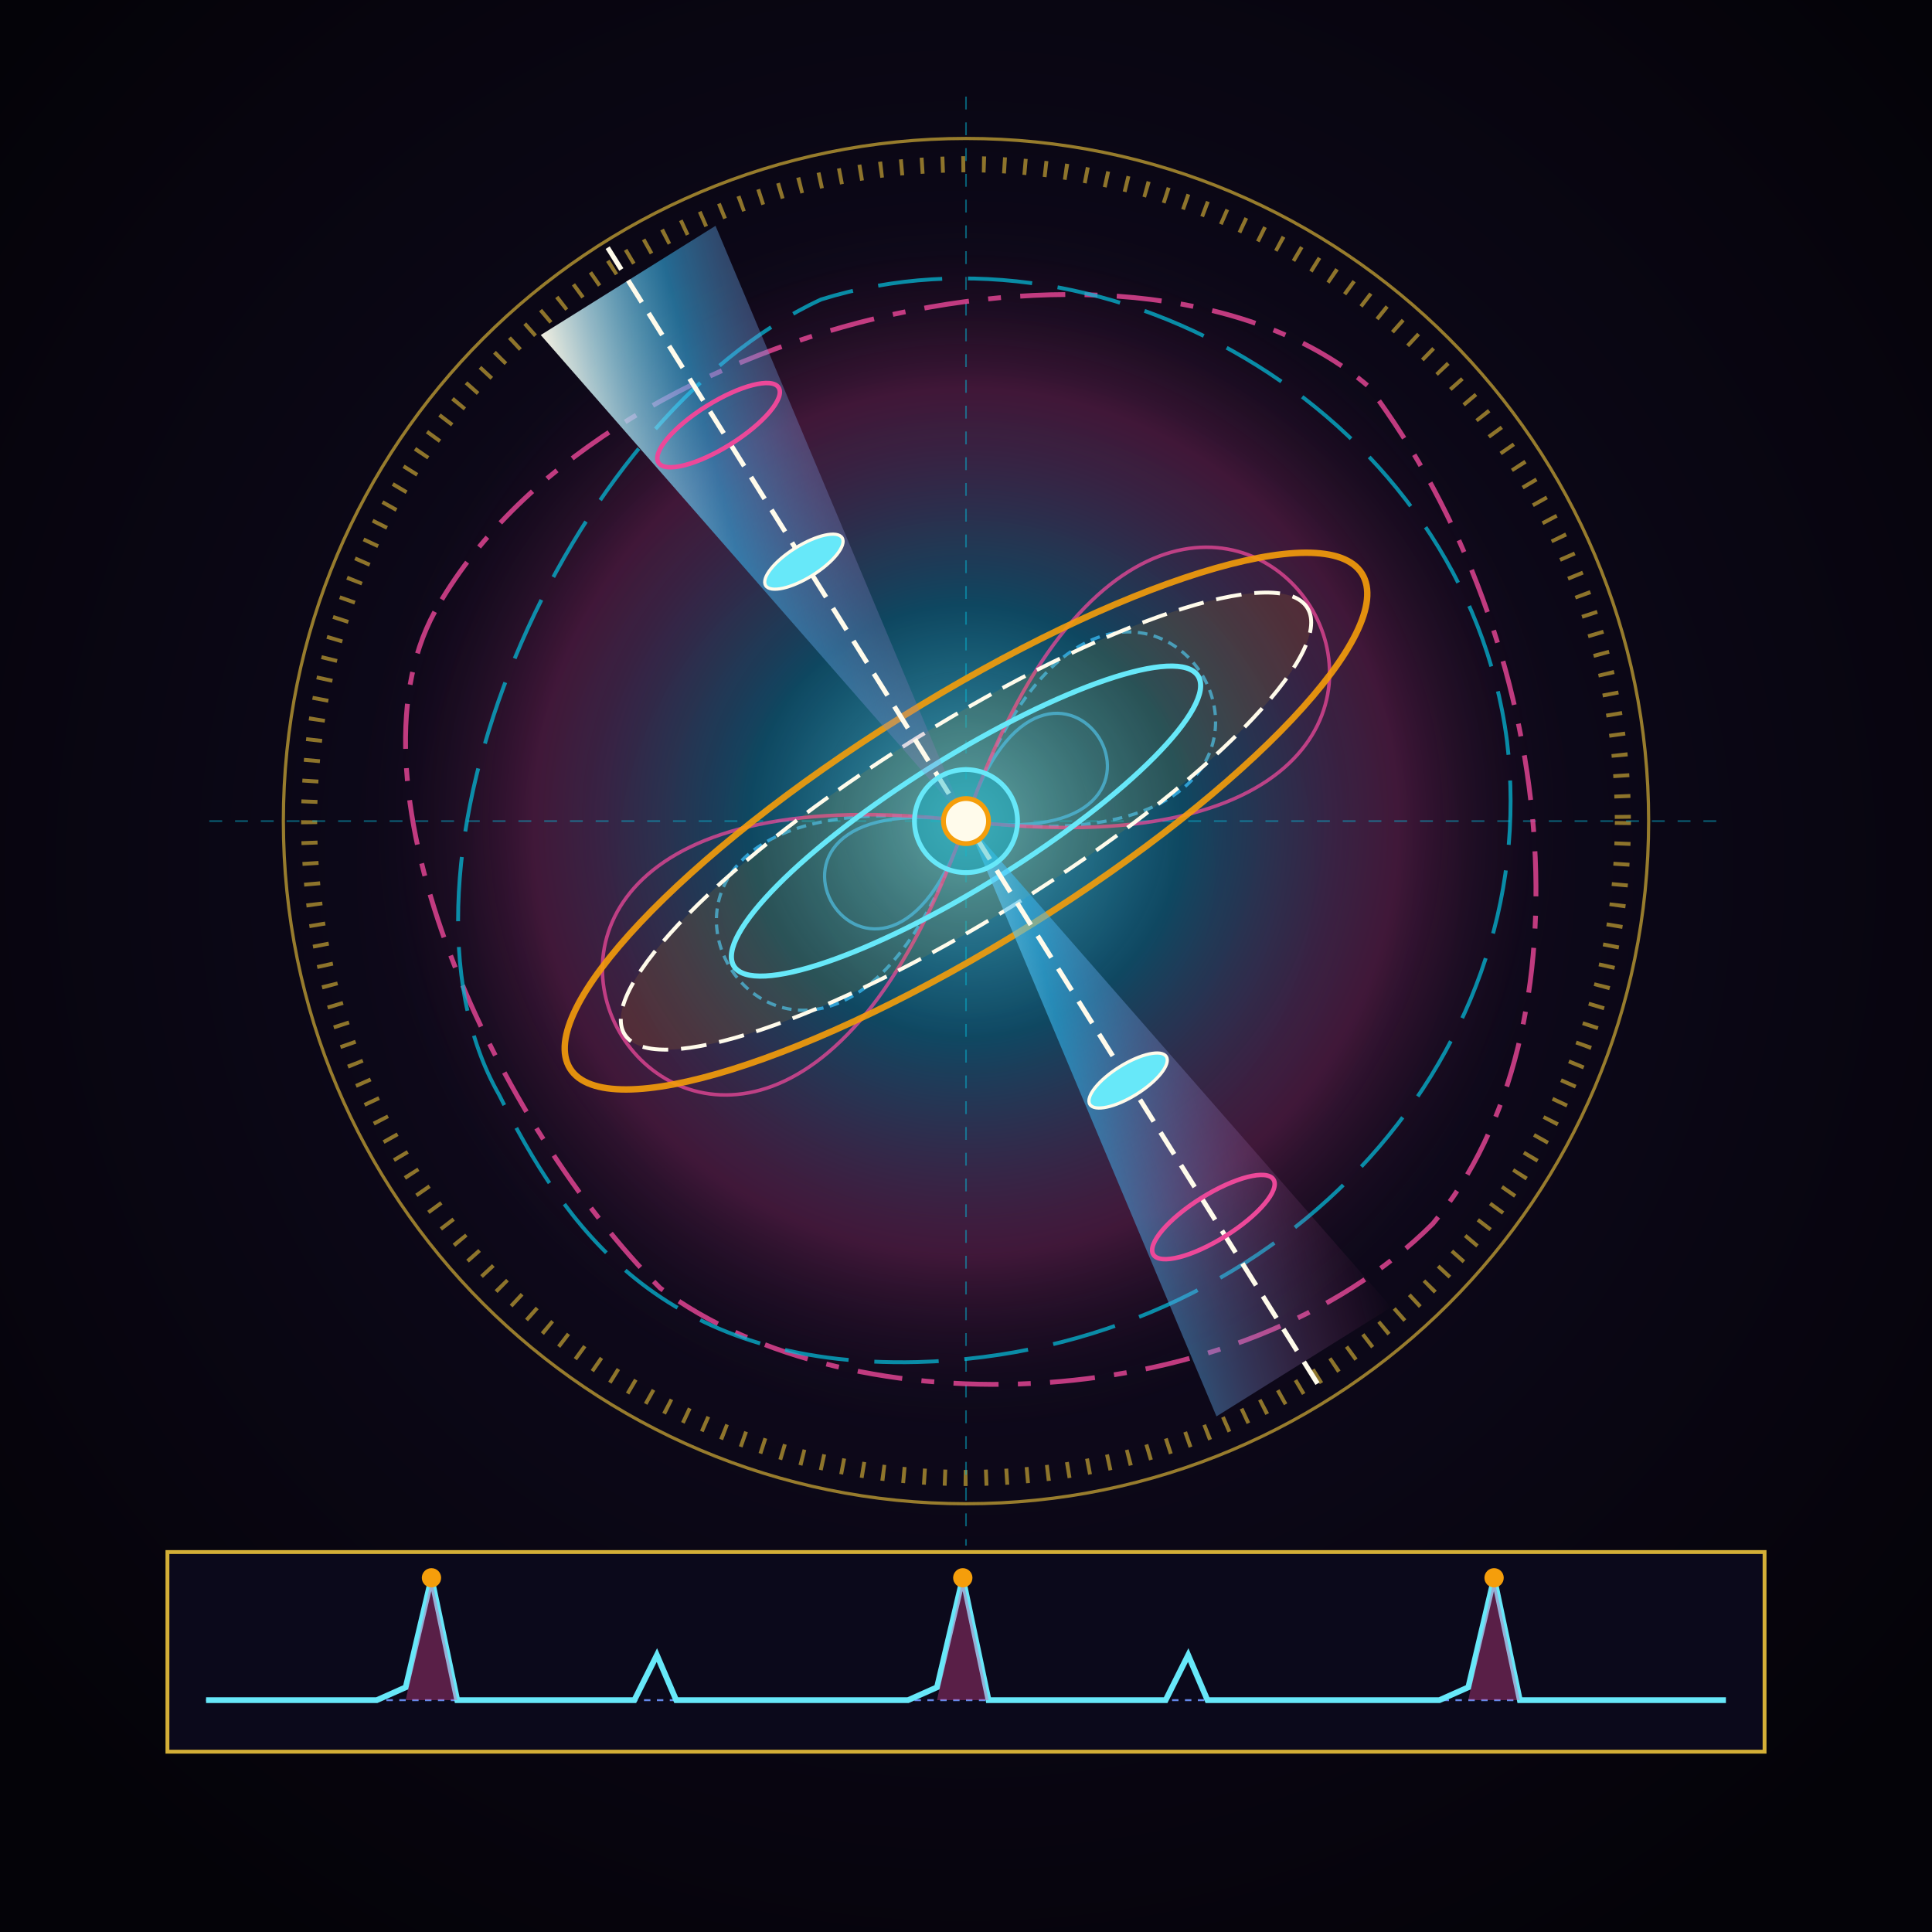
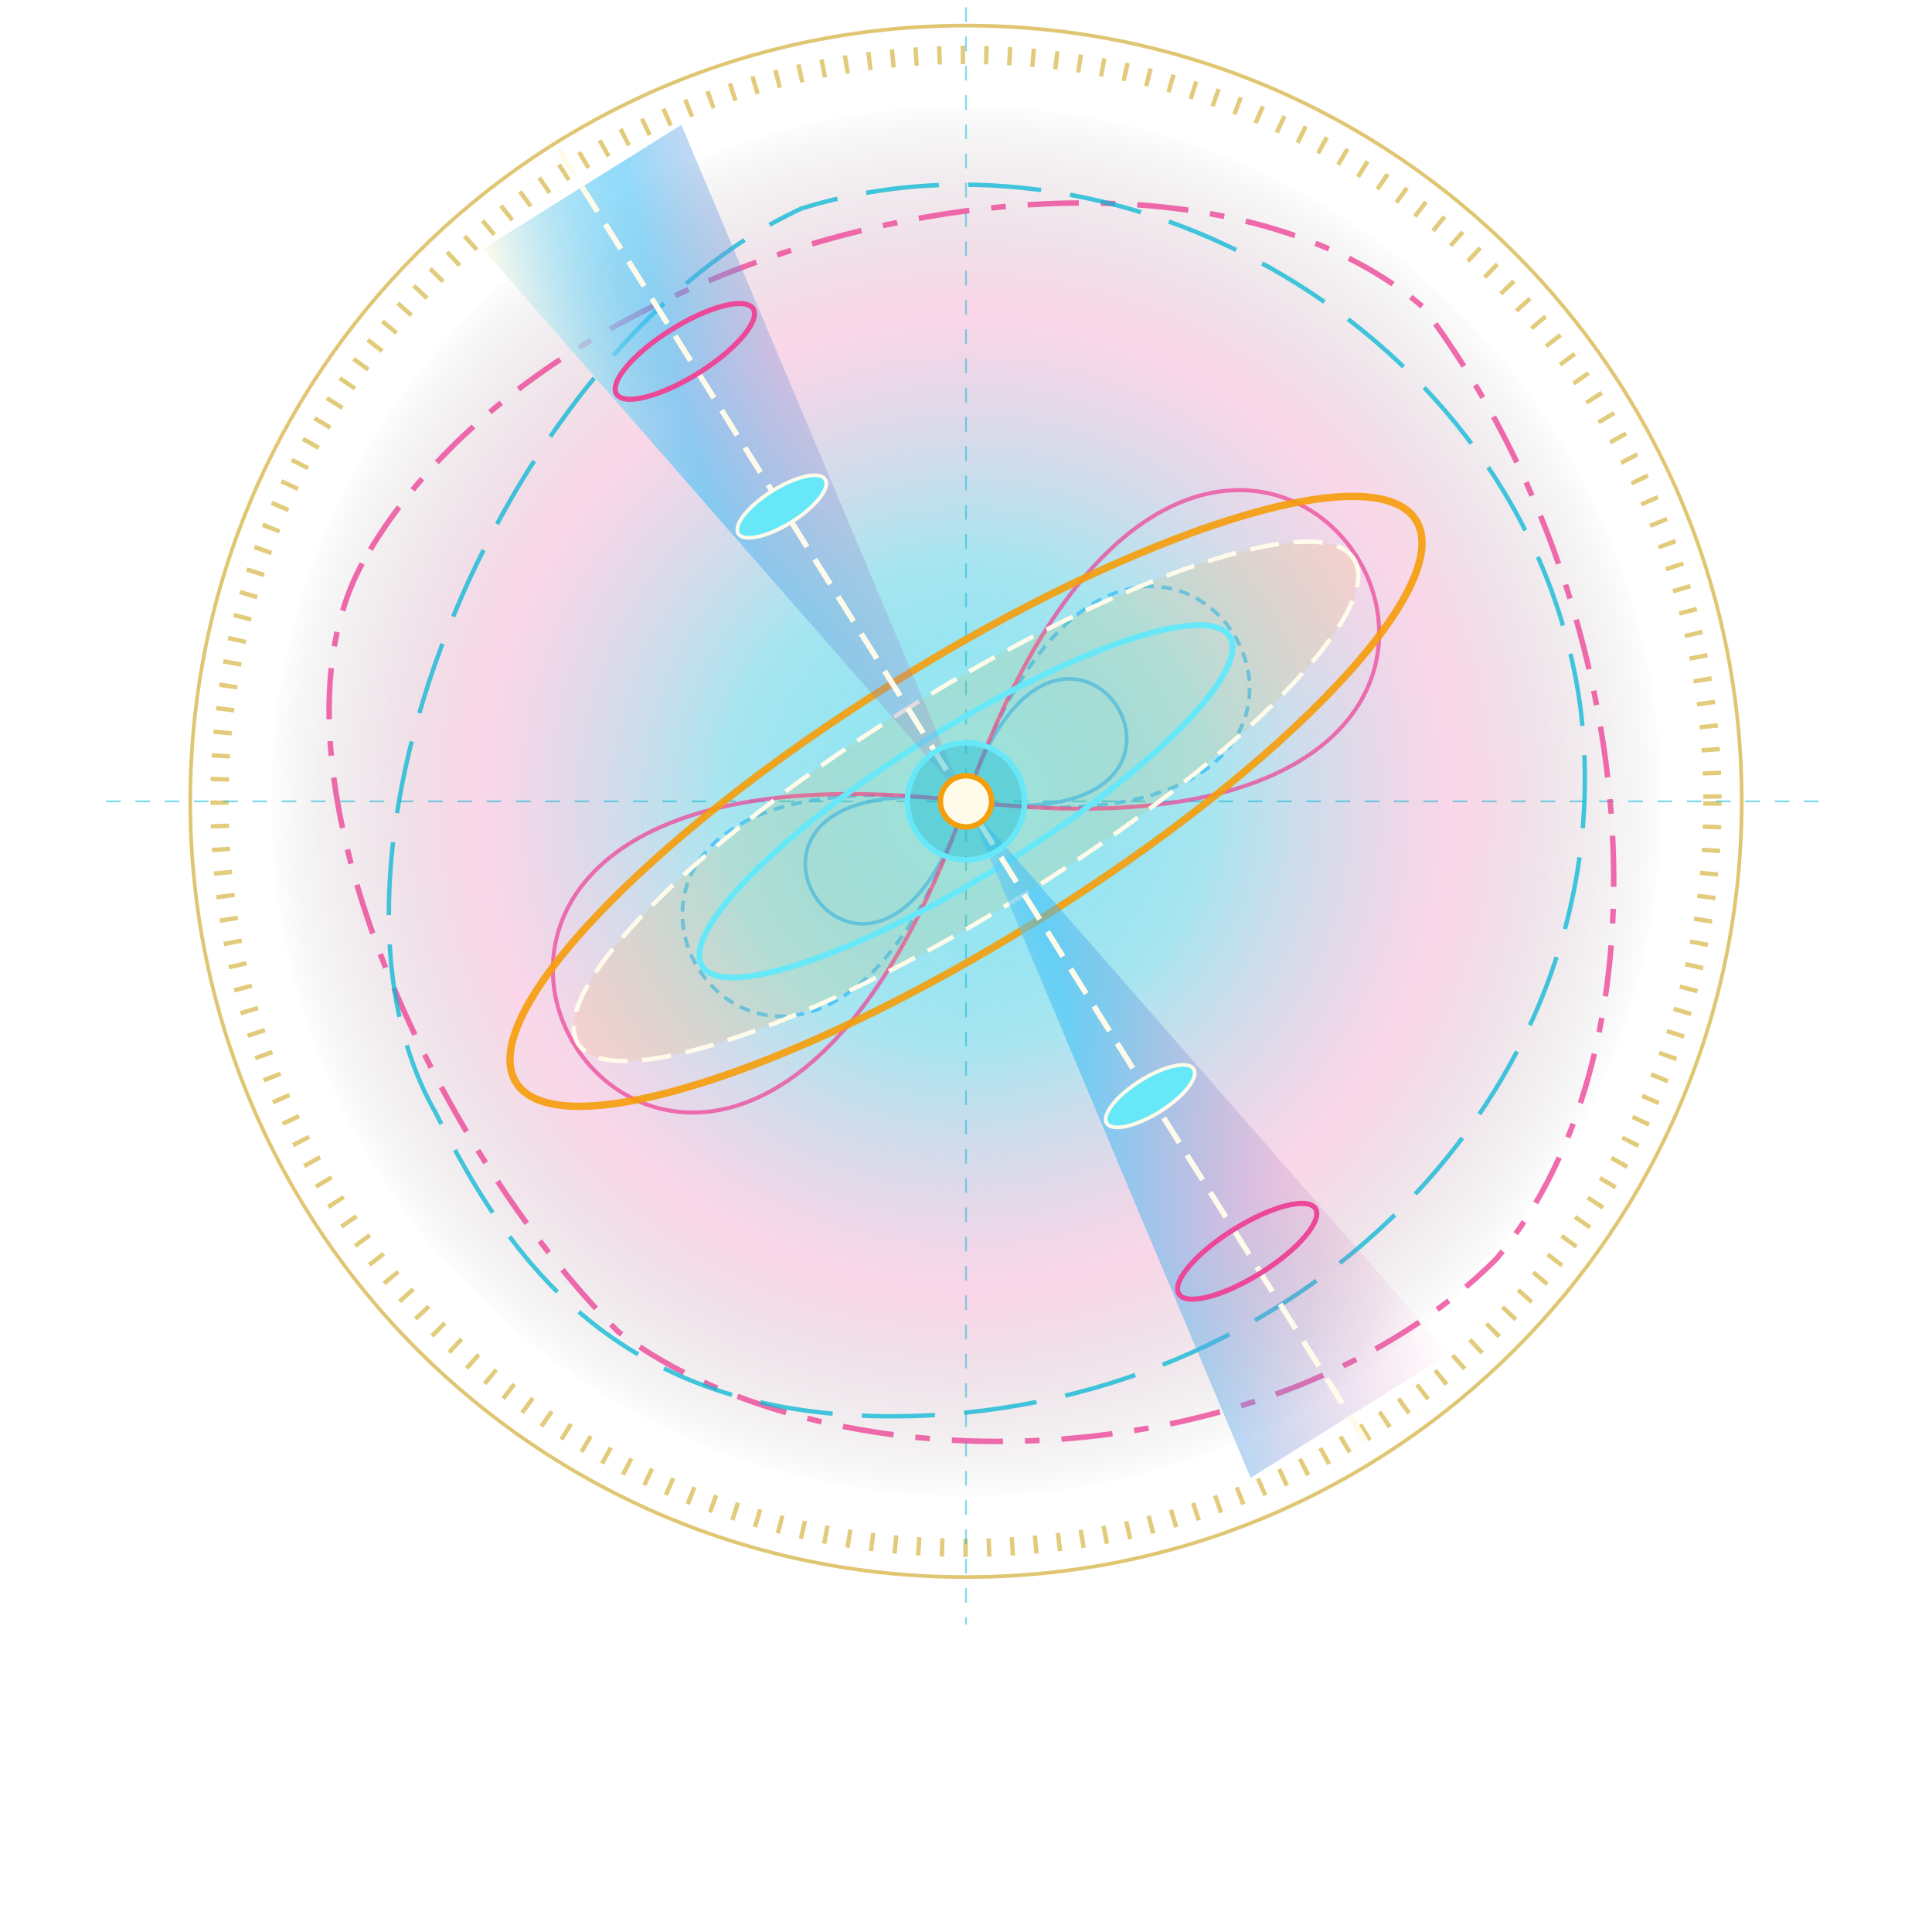
- <svg xmlns="http://www.w3.org/2000/svg" viewBox="0 0 600 600" width="100%" height="100%">
+ <svg xmlns="http://www.w3.org/2000/svg" viewBox="36 36 528 528" width="100%" height="100%">
  <defs>
    <radialGradient id="pulsar-void" cx="50%" cy="45%" r="65%">
      <stop offset="0%" stop-color="#170E29" />
      <stop offset="55%" stop-color="#0B0716" />
      <stop offset="100%" stop-color="#040308" />
    </radialGradient>
    <radialGradient id="pulsar-nebula-glow" cx="50%" cy="50%" r="50%">
      <stop offset="0%" stop-color="#67E8F9" stop-opacity="0.7" />
      <stop offset="35%" stop-color="#06B6D4" stop-opacity="0.35" />
      <stop offset="70%" stop-color="#EC4899" stop-opacity="0.22" />
      <stop offset="100%" stop-color="#040308" stop-opacity="0" />
    </radialGradient>
    <linearGradient id="pulsar-beam" x1="0%" y1="0%" x2="100%" y2="100%">
      <stop offset="0%" stop-color="#FFFBEB" stop-opacity="0.95" />
      <stop offset="35%" stop-color="#38BDF8" stop-opacity="0.55" />
      <stop offset="100%" stop-color="#EC4899" stop-opacity="0" />
    </linearGradient>
  </defs>
-   <rect width="600" height="600" fill="url(#pulsar-void)" />
  <g transform="translate(300, 255)" fill="none">
    <circle cx="0" cy="0" r="212" stroke="#D4AF37" stroke-width="1" stroke-opacity="0.7" />
    <circle cx="0" cy="0" r="204" stroke="#D4AF37" stroke-width="5" stroke-dasharray="1.2 5.2" stroke-opacity="0.65" />
    <circle cx="0" cy="0" r="190" fill="url(#pulsar-nebula-glow)" />
    <line x1="-235" y1="0" x2="235" y2="0" stroke="#06B6D4" stroke-width="0.5" stroke-dasharray="4 4" stroke-opacity="0.5" />
    <line x1="0" y1="-225" x2="0" y2="225" stroke="#06B6D4" stroke-width="0.5" stroke-dasharray="4 4" stroke-opacity="0.5" />
  </g>
  <g transform="translate(300, 255)" fill="none">
    <path d="M -165 -65 C -195 -10, -145 95, -95 145 C -35 190, 85 185, 145 125 C 195 65, 185 -55, 125 -135 C 55 -195, -115 -155, -165 -65 Z" stroke="#EC4899" stroke-width="1.5" stroke-dasharray="14 6 4 6" stroke-opacity="0.8" />
    <path d="M -145 85 C -185 15, -125 -125, -45 -162 C 45 -190, 155 -125, 168 -25 C 180 75, 95 165, -15 168 C -95 170, -125 125, -145 85 Z" stroke="#06B6D4" stroke-width="1.2" stroke-dasharray="20 8" stroke-opacity="0.75" />
    <g transform="rotate(-32)">
      <g stroke="#38BDF8" stroke-width="1" stroke-opacity="0.75">
        <path d="M 0 0 C 65 -55, 65 55, 0 0 Z" />
        <path d="M 0 0 C 115 -95, 115 95, 0 0 Z" stroke-dasharray="3 2" />
        <path d="M 0 0 C 168 -135, 168 135, 0 0 Z" stroke="#EC4899" stroke-width="1.1" />
        <path d="M 0 0 C -65 -55, -65 55, 0 0 Z" />
        <path d="M 0 0 C -115 -95, -115 95, 0 0 Z" stroke-dasharray="3 2" />
        <path d="M 0 0 C -168 -135, -168 135, 0 0 Z" stroke="#EC4899" stroke-width="1.1" />
      </g>
      <ellipse cx="0" cy="0" rx="145" ry="38" stroke="#F59E0B" stroke-width="2" stroke-opacity="0.9" />
      <ellipse cx="0" cy="0" rx="125" ry="30" fill="#F59E0B" fill-opacity="0.12" stroke="#FFFBEB" stroke-width="1.2" stroke-dasharray="8 4" />
      <ellipse cx="0" cy="0" rx="85" ry="20" stroke="#67E8F9" stroke-width="1.6" />
      <polygon points="0,0 -32,-198 32,-198" fill="url(#pulsar-beam)" />
      <polygon points="0,0 -32,198 32,198" fill="url(#pulsar-beam)" />
      <line x1="0" y1="-210" x2="0" y2="210" stroke="#FFFBEB" stroke-width="1.5" stroke-dasharray="8 4" />
      <ellipse cx="0" cy="-95" rx="14" ry="5" fill="#67E8F9" stroke="#FFFBEB" stroke-width="1" />
      <ellipse cx="0" cy="-145" rx="22" ry="7" fill="none" stroke="#EC4899" stroke-width="1.4" />
      <ellipse cx="0" cy="95" rx="14" ry="5" fill="#67E8F9" stroke="#FFFBEB" stroke-width="1" />
      <ellipse cx="0" cy="145" rx="22" ry="7" fill="none" stroke="#EC4899" stroke-width="1.4" />
      <circle cx="0" cy="0" r="16" fill="#06B6D4" fill-opacity="0.4" stroke="#67E8F9" stroke-width="1.5" />
      <circle cx="0" cy="0" r="7" fill="#FFFBEB" stroke="#F59E0B" stroke-width="1.5" />
    </g>
  </g>
-   <g transform="translate(52, 482)">
-     <rect x="0" y="0" width="496" height="62" fill="#0B091B" stroke="#D4AF37" stroke-width="1.2" />
-     <line x1="12" y1="46" x2="484" y2="46" stroke="#6488EA" stroke-width="0.6" stroke-dasharray="2 2" />
-     <path d="M 12 46 L 65 46 L 74 42 L 82 8 L 90 46 L 145 46 L 152 32 L 158 46 L 230 46 L 239 42 L 247 8 L 255 46 L 310 46 L 317 32 L 323 46 L 395 46 L 404 42 L 412 8 L 420 46 L 484 46" fill="none" stroke="#67E8F9" stroke-width="1.8" />
-     <path d="M 74 46 L 82 8 L 90 46 M 239 46 L 247 8 L 255 46 M 404 46 L 412 8 L 420 46" fill="#EC4899" fill-opacity="0.35" />
-     <circle cx="82" cy="8" r="3" fill="#F59E0B" />
-     <circle cx="247" cy="8" r="3" fill="#F59E0B" />
-     <circle cx="412" cy="8" r="3" fill="#F59E0B" />
-   </g>
-   <g font-family="monospace" font-size="10" fill="#E0F2FE" letter-spacing="1.5">
- </g>
</svg>
